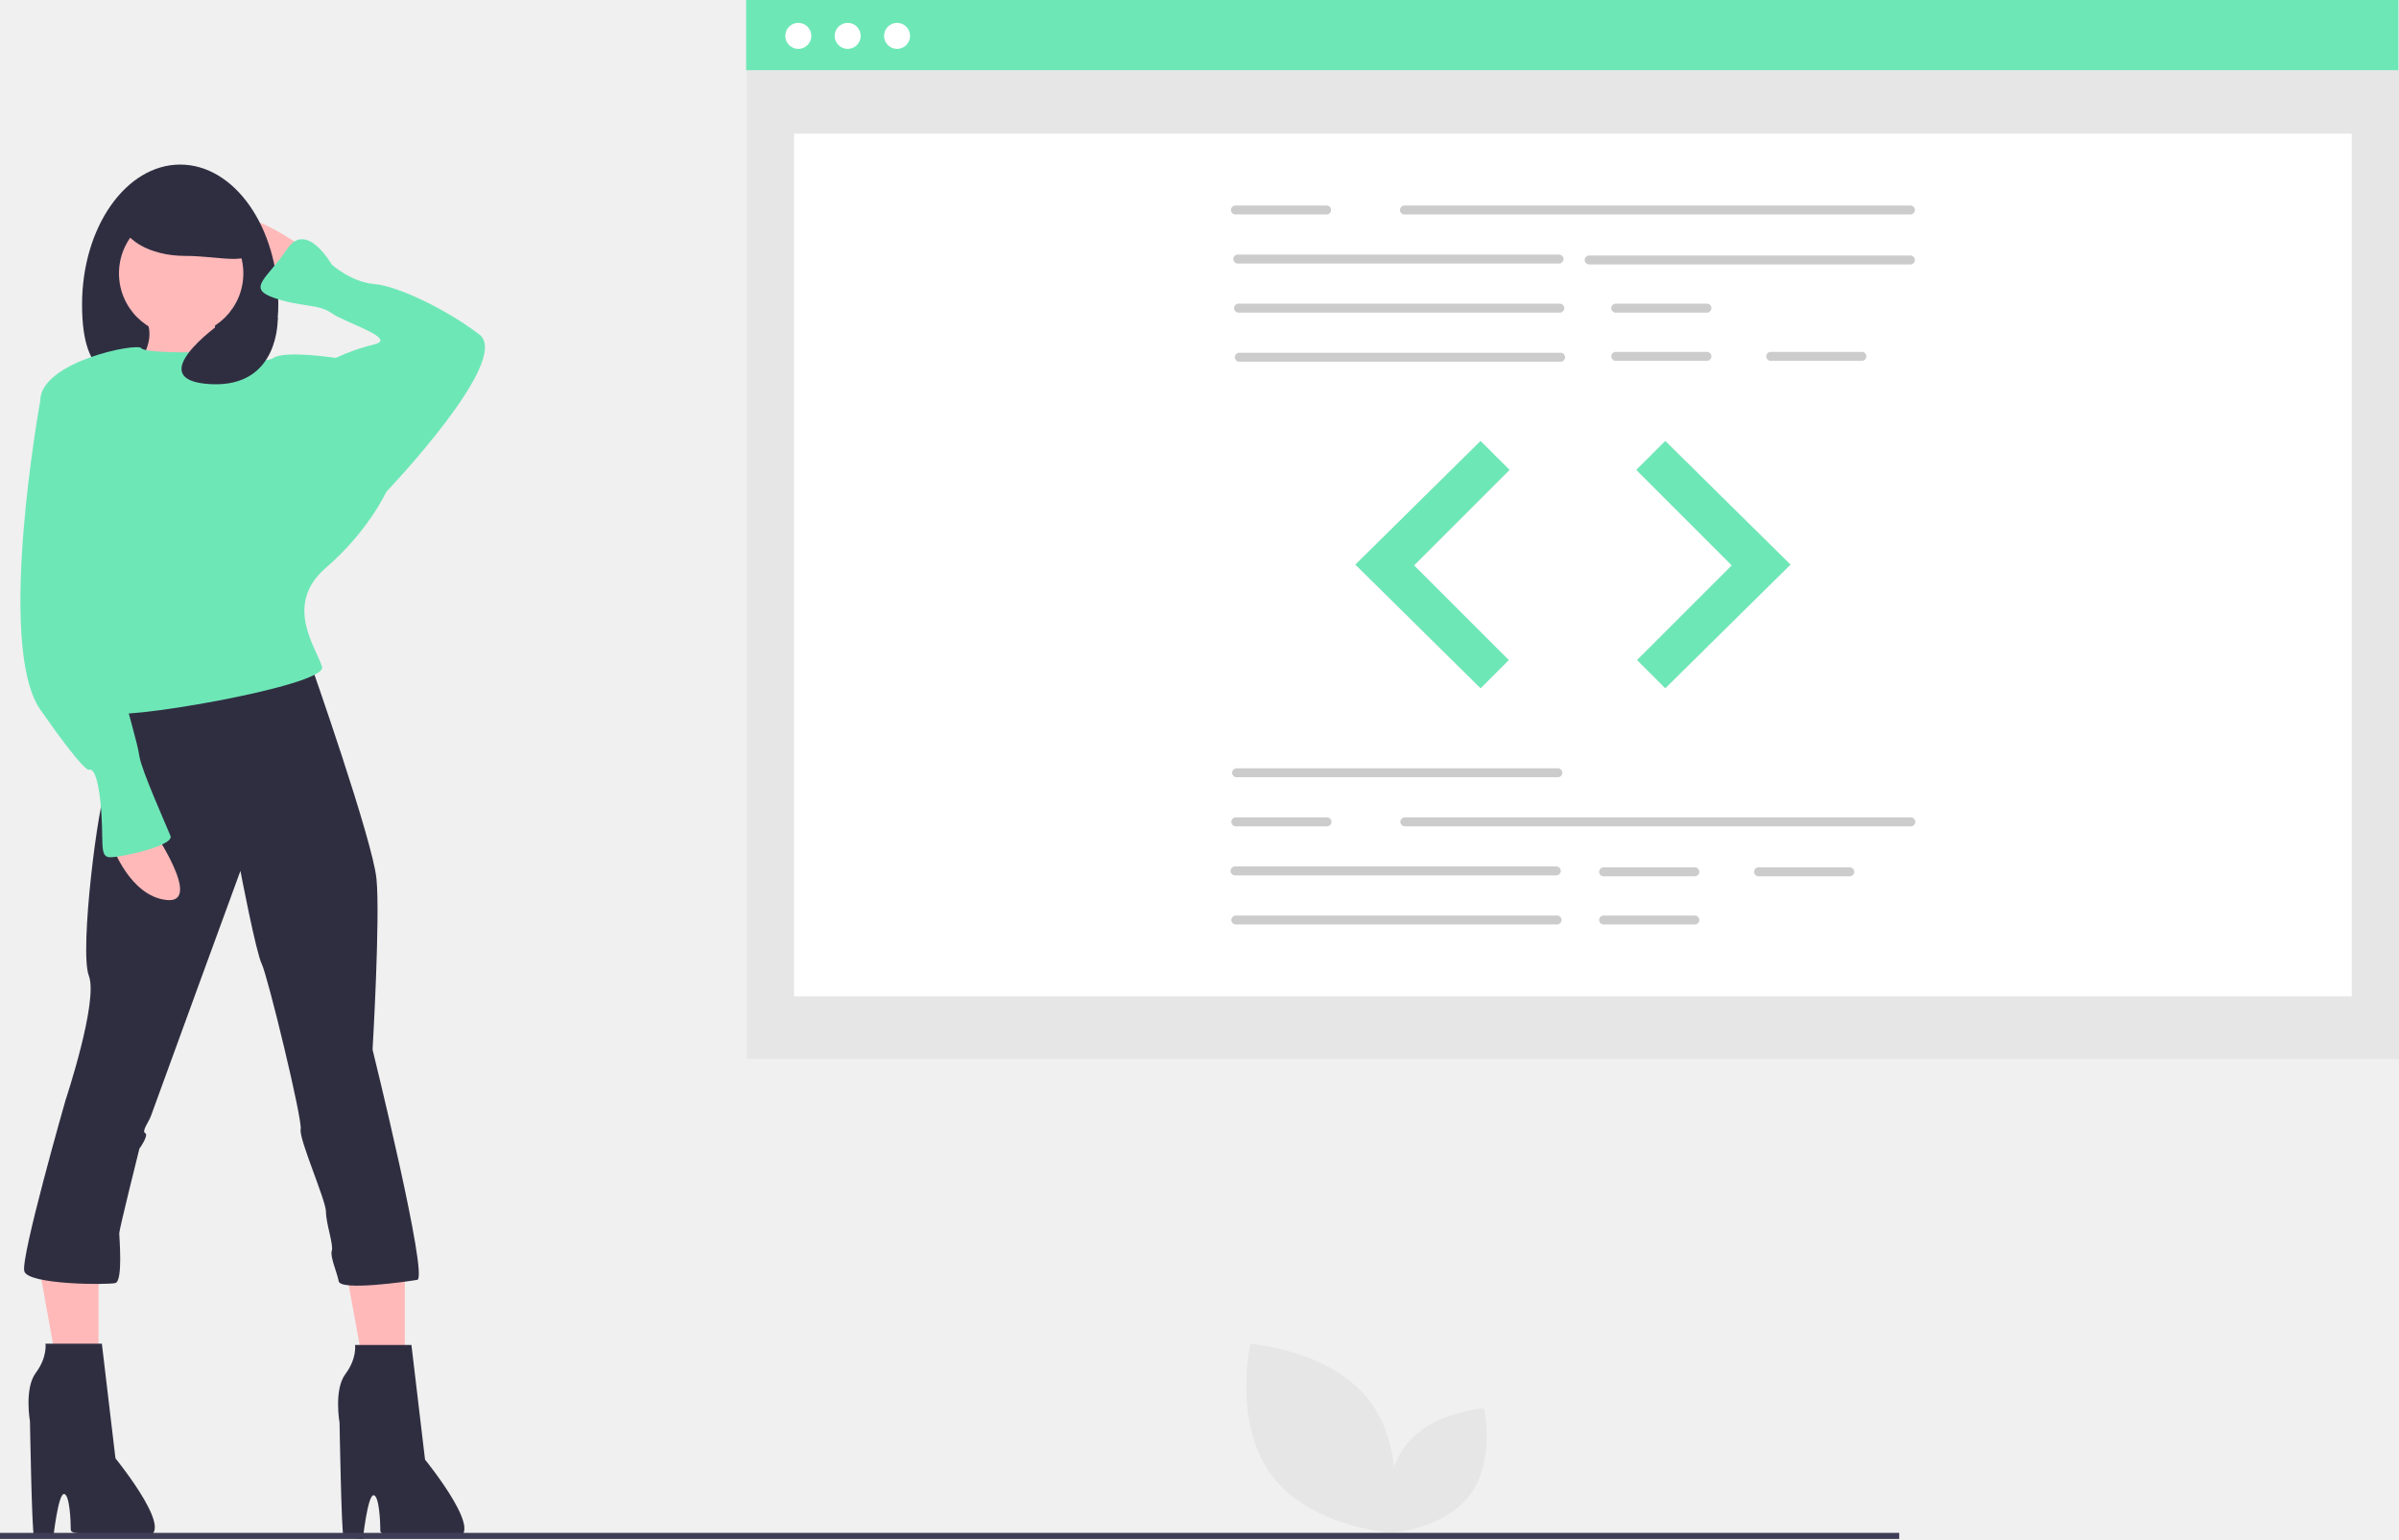
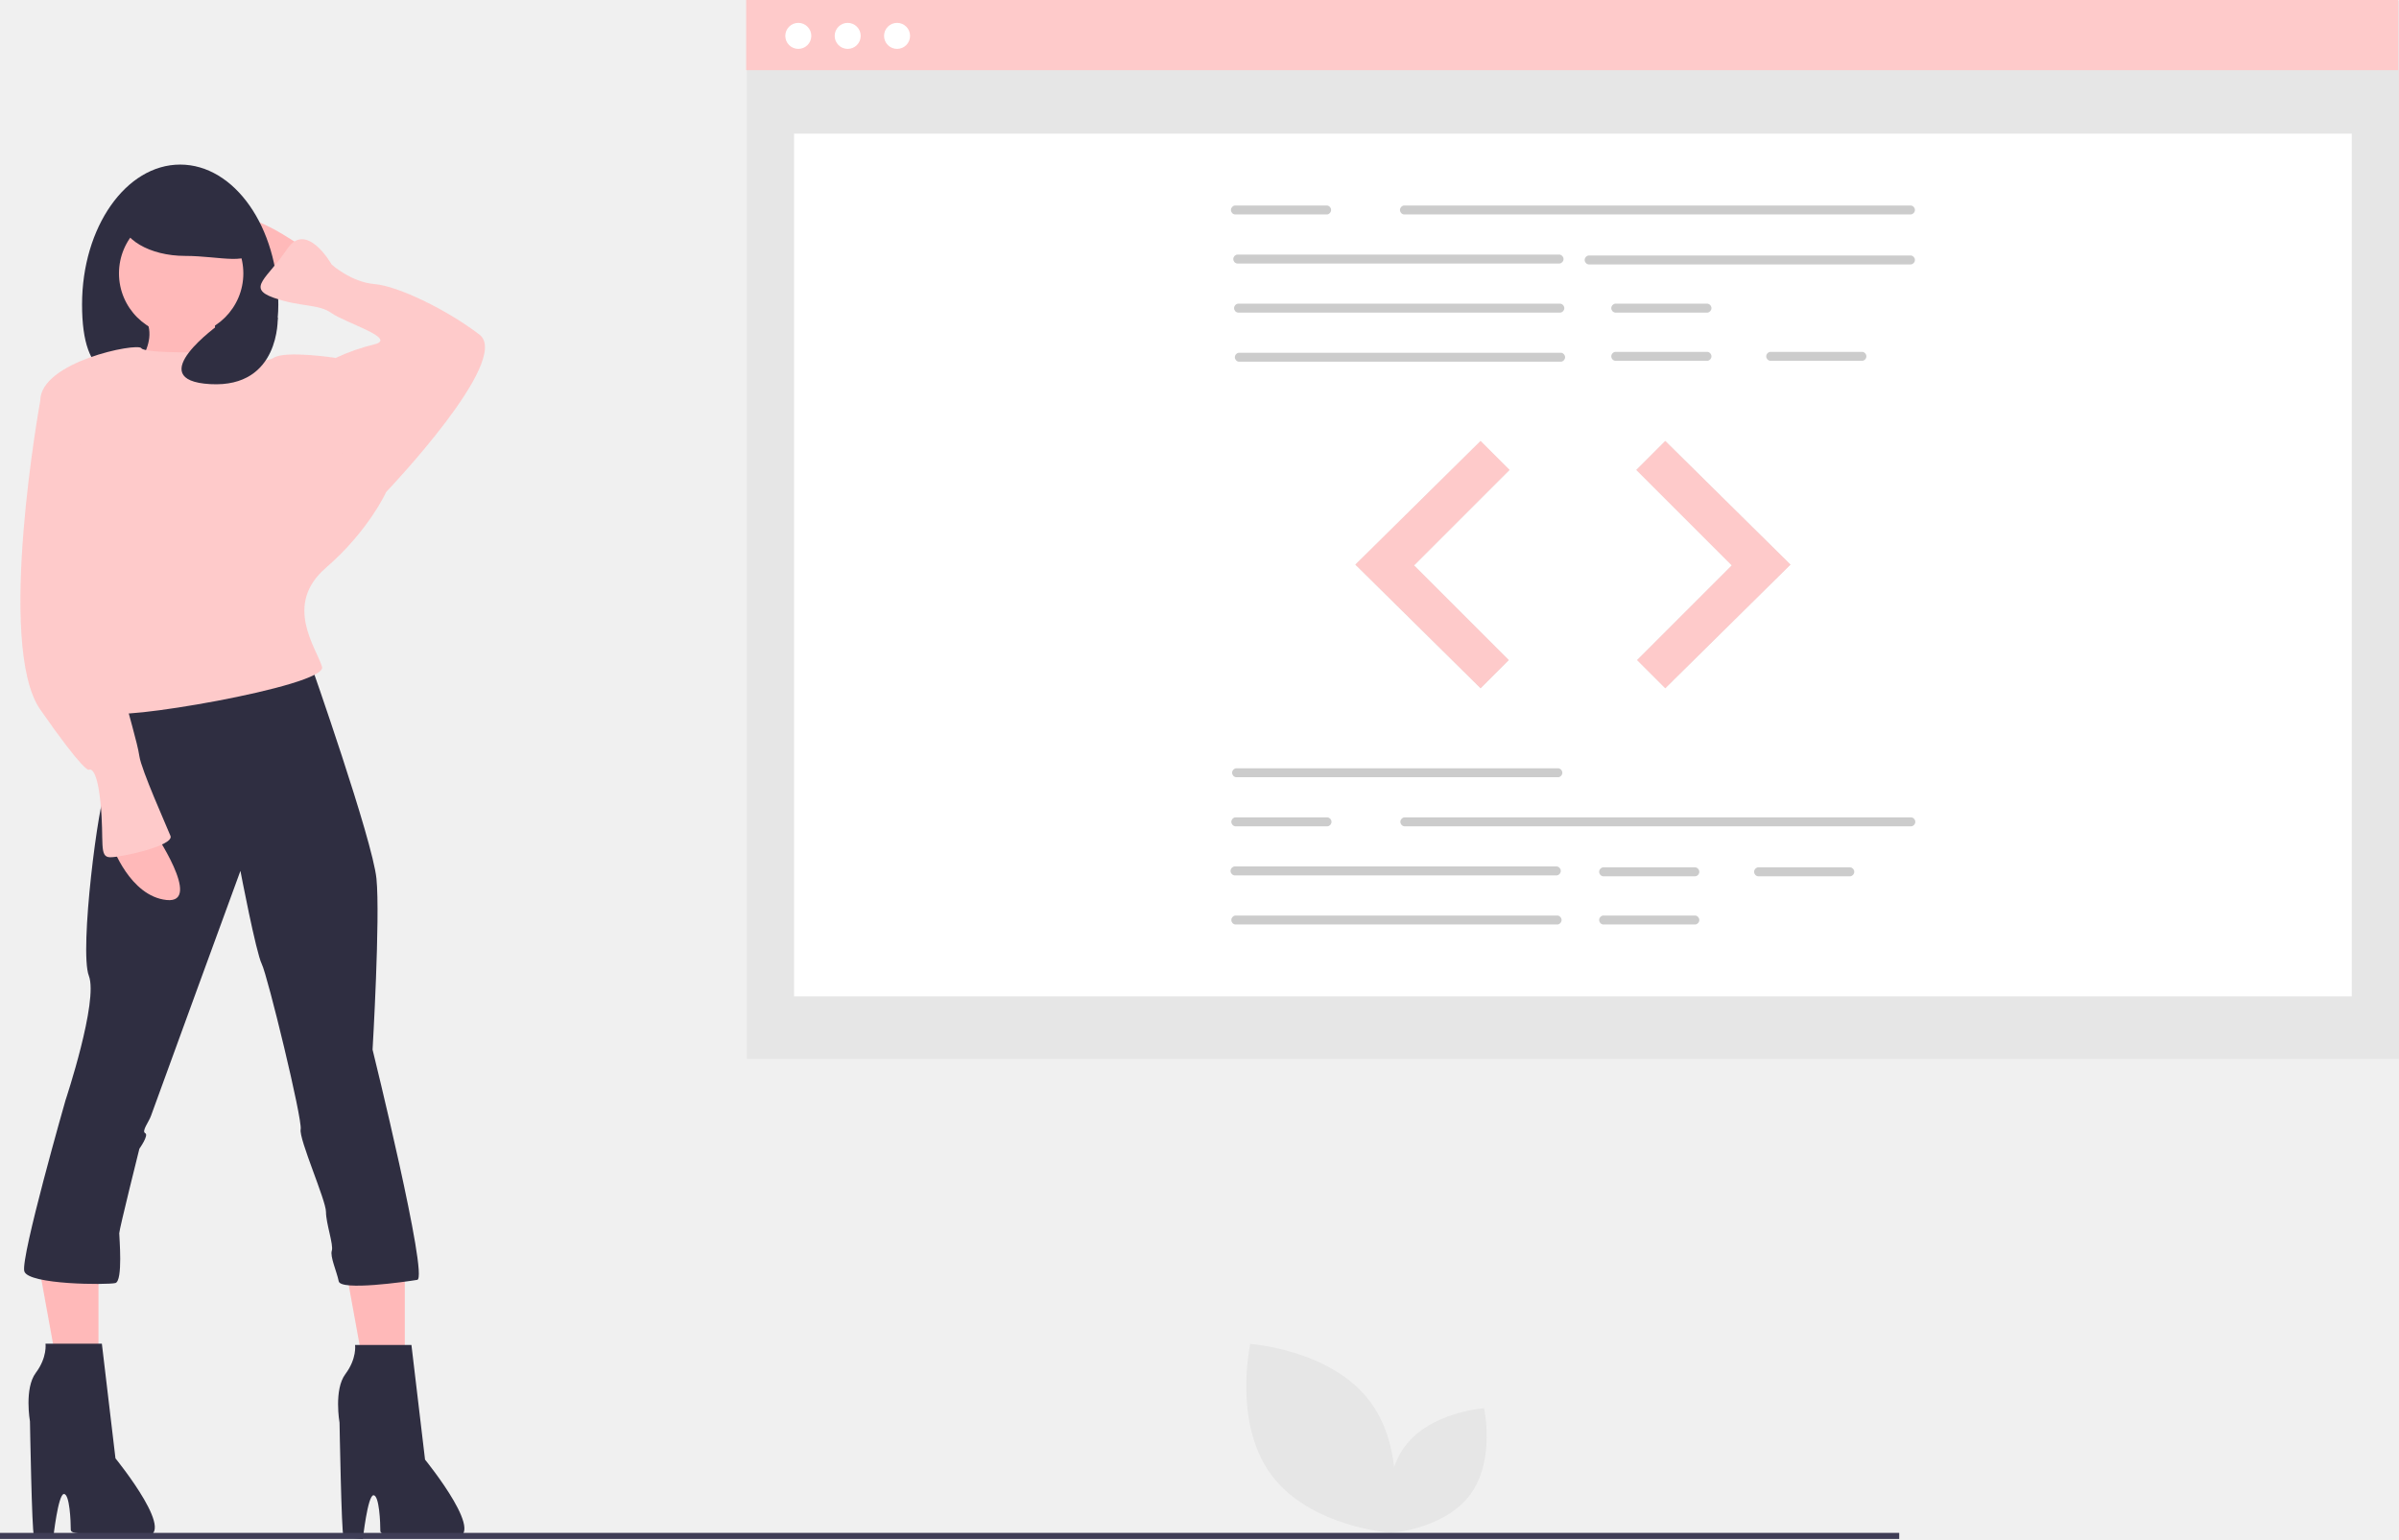
<svg xmlns="http://www.w3.org/2000/svg" id="b8c64dc2-e86a-49bc-92bf-164106d9e7fb" data-name="Layer 1" width="887.873" height="569.68" viewBox="0 0 887.873 569.68">
  <rect x="276.411" y="0.347" width="611.461" height="391.607" fill="#e6e6e6" />
  <rect x="293.896" y="49.464" width="576.492" height="319.322" fill="#fff" />
-   <rect x="276.15" width="611.461" height="25.977" fill="#6ee7b7" />
+   <rect x="276.15" width="611.461" height="25.977" fill="#fecaca" />
  <circle cx="295.454" cy="13.281" r="4.815" fill="#fff" />
  <circle cx="313.73" cy="13.281" r="4.815" fill="#fff" />
  <circle cx="332.005" cy="13.281" r="4.815" fill="#fff" />
  <path d="M863.33,244.533H675.643a1.666,1.666,0,0,1,0-3.303H863.33a1.666,1.666,0,0,1,0,3.303Z" transform="translate(-156.0636 -165.16)" fill="#ccc" />
  <path d="M733.282,262.7H613.95a1.666,1.666,0,0,1,0-3.303H733.282a1.666,1.666,0,0,1,0,3.303Z" transform="translate(-156.0636 -165.16)" fill="#ccc" />
  <path d="M863.33,263.03H743.999a1.666,1.666,0,0,1,0-3.303h119.332a1.666,1.666,0,0,1,0,3.303Z" transform="translate(-156.0636 -165.16)" fill="#ccc" />
  <path d="M733.571,280.867H614.24a1.666,1.666,0,0,1,0-3.303H733.571a1.666,1.666,0,0,1,0,3.303Z" transform="translate(-156.0636 -165.16)" fill="#ccc" />
  <path d="M733.861,299.035H614.529a1.666,1.666,0,0,1,0-3.303H733.861a1.666,1.666,0,0,1,0,3.303Z" transform="translate(-156.0636 -165.16)" fill="#ccc" />
  <path d="M788.024,280.867H753.846a1.666,1.666,0,0,1,0-3.303h34.178a1.666,1.666,0,0,1,0,3.303Z" transform="translate(-156.0636 -165.16)" fill="#ccc" />
  <path d="M788.024,298.705H753.846a1.666,1.666,0,0,1,0-3.303h34.178a1.666,1.666,0,0,1,0,3.303Z" transform="translate(-156.0636 -165.16)" fill="#ccc" />
  <path d="M845.373,298.705h-34.178a1.666,1.666,0,0,1,0-3.303h34.178a1.666,1.666,0,0,1,0,3.303Z" transform="translate(-156.0636 -165.16)" fill="#ccc" />
  <path d="M647.259,244.533h-34.178a1.666,1.666,0,0,1,0-3.303h34.178a1.666,1.666,0,0,1,0,3.303Z" transform="translate(-156.0636 -165.16)" fill="#ccc" />
  <path d="M732.847,452.838H613.515a1.666,1.666,0,0,1,0-3.303h119.332a1.666,1.666,0,0,1,0,3.303Z" transform="translate(-156.0636 -165.16)" fill="#ccc" />
  <path d="M732.268,489.173H612.936a1.666,1.666,0,0,1,0-3.303h119.332a1.666,1.666,0,0,1,0,3.303Z" transform="translate(-156.0636 -165.16)" fill="#ccc" />
  <path d="M732.558,507.341H613.226a1.666,1.666,0,0,1,0-3.303h119.332a1.666,1.666,0,0,1,0,3.303Z" transform="translate(-156.0636 -165.16)" fill="#ccc" />
  <path d="M783.534,489.504H749.357a1.666,1.666,0,0,1,0-3.303h34.178a1.666,1.666,0,0,1,0,3.303Z" transform="translate(-156.0636 -165.16)" fill="#ccc" />
  <path d="M783.534,507.341H749.357a1.666,1.666,0,0,1,0-3.303h34.178a1.666,1.666,0,0,1,0,3.303Z" transform="translate(-156.0636 -165.16)" fill="#ccc" />
  <path d="M840.883,489.504H806.706a1.666,1.666,0,0,1,0-3.303h34.178a1.666,1.666,0,0,1,0,3.303Z" transform="translate(-156.0636 -165.16)" fill="#ccc" />
  <path d="M863.475,471.006H675.788a1.666,1.666,0,0,1,0-3.303H863.475a1.666,1.666,0,0,1,0,3.303Z" transform="translate(-156.0636 -165.16)" fill="#ccc" />
  <path d="M647.403,471.006h-34.178a1.666,1.666,0,0,1,0-3.303h34.178a1.666,1.666,0,0,1,0,3.303Z" transform="translate(-156.0636 -165.16)" fill="#ccc" />
  <polygon points="547.965 163.221 501.622 208.985 547.965 254.748 558.392 244.321 523.345 209.274 558.681 173.938 547.965 163.221" fill="#e6e6e6" />
  <polygon points="616.32 163.221 662.662 208.985 616.32 254.748 605.893 244.321 640.939 209.274 605.603 173.938 616.32 163.221" fill="#e6e6e6" />
-   <polygon points="547.965 163.221 501.622 208.985 547.965 254.748 558.392 244.321 523.345 209.274 558.681 173.938 547.965 163.221" fill="#6ee7b7" />
-   <polygon points="616.32 163.221 662.662 208.985 616.32 254.748 605.893 244.321 640.939 209.274 605.603 173.938 616.32 163.221" fill="#6ee7b7" />
+   <polygon points="547.965 163.221 501.622 208.985 547.965 254.748 558.392 244.321 523.345 209.274 558.681 173.938 547.965 163.221" fill="#fecaca" />
+   <polygon points="616.32 163.221 662.662 208.985 616.32 254.748 605.893 244.321 640.939 209.274 605.603 173.938 616.32 163.221" fill="#fecaca" />
  <path d="M626.667,711.195c14.42,19.311,44.352,21.344,44.352,21.344s6.554-29.277-7.866-48.588-44.352-21.344-44.352-21.344S612.247,691.884,626.667,711.195Z" transform="translate(-156.0636 -165.16)" fill="#e6e6e6" />
  <path d="M700.123,718.455c-9.515,12.743-29.267,14.084-29.267,14.084s-4.324-19.319,5.191-32.062,29.267-14.084,29.267-14.084S709.638,705.712,700.123,718.455Z" transform="translate(-156.0636 -165.16)" fill="#e6e6e6" />
  <polygon points="149.825 460.994 149.825 511.12 135.503 511.12 125.956 458.607 149.825 460.994" fill="#ffb9b9" />
  <polygon points="36.445 460.994 36.445 511.12 22.124 511.12 12.576 458.607 36.445 460.994" fill="#ffb9b9" />
  <path d="M268.061,256.642s-23.014-16.541-25.891-8.63S259.431,270.307,259.431,270.307Z" transform="translate(-156.0636 -165.16)" fill="#ffb9b9" />
  <path d="M186.433,277.858c0,28.598,12.313,29.487,32.371,29.487s40.267-.889,40.267-29.487-16.261-51.782-36.319-51.782S186.433,249.26,186.433,277.858Z" transform="translate(-156.0636 -165.16)" fill="#2f2e41" />
  <path d="M235.698,277.499s-2.877,21.576,10.788,23.014-44.59,5.753-44.59,5.753,15.103-13.665,7.192-24.452S235.698,277.499,235.698,277.499Z" transform="translate(-156.0636 -165.16)" fill="#ffb9b9" />
  <path d="M308.336,662.983l5.034,42.432s25.172,30.925,9.349,28.768-25.891.459-25.891-2.418-.372-13.155-2.53-13.155-3.943,16.23-3.943,16.23-6.473-.49-7.192-1.209-1.438-41.88-1.438-41.88-2.158-12.226,2.158-17.98,3.596-10.788,3.596-10.788Z" transform="translate(-156.0636 -165.16)" fill="#2f2e41" />
  <path d="M193.763,662.517l5.034,42.432s25.172,30.925,9.349,28.768-25.891.459-25.891-2.418-.372-13.155-2.53-13.155-3.943,16.23-3.943,16.23-6.473-.49-7.192-1.209-1.438-41.88-1.438-41.88-2.158-12.226,2.158-17.98,3.596-10.788,3.596-10.788Z" transform="translate(-156.0636 -165.16)" fill="#2f2e41" />
  <path d="M270.938,410.548s23.014,65.446,24.452,79.83-1.438,63.289-1.438,63.289,20.856,84.499,16.541,85.218-28.346,4.129-29.065.533-3.283-9.163-2.564-11.321S276.707,618.028,276.707,613.713s-10.084-26.964-9.365-30.559-12.226-56.816-14.384-61.131-7.911-34.521-7.911-34.521-32.363,88.46-33.083,90.618-3.596,5.754-2.158,6.473-2.158,5.754-2.158,5.754-7.452,29.84-7.452,31.279,1.438,17.719-1.438,18.438-32.261.673-33.7-4.361,15.261-63.336,15.261-63.336,12.226-36.679,8.63-46.028,3.596-65.446,6.473-69.761,3.596-30.206,3.596-30.206Z" transform="translate(-156.0636 -165.16)" fill="#2f2e41" />
  <circle cx="67.048" cy="101.191" r="23.014" fill="#ffb9b9" />
-   <path d="M235.698,295.478s-25.891.719-27.329-1.438-37.398,5.034-37.398,19.418,20.856,70.48,20.856,70.48,7.911,40.275,5.753,44.59,79.83-9.349,77.672-16.541-14.384-23.014,1.438-36.679,22.295-28.048,22.295-28.048l-18.699-49.624s-18.699-2.877-23.014,0S235.698,295.478,235.698,295.478Z" transform="translate(-156.0636 -165.16)" fill="#6ee7b7" />
-   <path d="M293.952,350.856l5.034-3.596s46.747-48.905,34.521-58.254S303.301,271.026,294.671,270.307s-15.822-7.192-15.822-7.192-9.349-16.541-16.541-5.753-15.103,14.384-5.034,17.98,16.541,2.158,21.576,5.754,24.452,9.349,15.822,11.507a77.195,77.195,0,0,0-14.384,5.034L270.938,314.177Z" transform="translate(-156.0636 -165.16)" fill="#6ee7b7" />
+   <path d="M235.698,295.478s-25.891.719-27.329-1.438-37.398,5.034-37.398,19.418,20.856,70.48,20.856,70.48,7.911,40.275,5.753,44.59,79.83-9.349,77.672-16.541-14.384-23.014,1.438-36.679,22.295-28.048,22.295-28.048l-18.699-49.624s-18.699-2.877-23.014,0S235.698,295.478,235.698,295.478Z" transform="translate(-156.0636 -165.16)" fill="#fecaca" />
+   <path d="M293.952,350.856l5.034-3.596s46.747-48.905,34.521-58.254S303.301,271.026,294.671,270.307s-15.822-7.192-15.822-7.192-9.349-16.541-16.541-5.753-15.103,14.384-5.034,17.98,16.541,2.158,21.576,5.754,24.452,9.349,15.822,11.507a77.195,77.195,0,0,0-14.384,5.034L270.938,314.177Z" transform="translate(-156.0636 -165.16)" fill="#fecaca" />
  <path d="M212.684,472.399s18.699,27.329,5.034,25.891-20.137-20.137-20.137-20.137Z" transform="translate(-156.0636 -165.16)" fill="#ffb9b9" />
-   <path d="M176.005,309.862l-5.034,3.596s-16.541,90.618,0,114.351,17.98,22.295,17.98,22.295,2.877-2.158,4.315,12.226-.719,20.137,3.596,20.137,23.733-4.315,22.295-7.911-10.788-24.452-11.507-29.487-4.315-16.541-5.753-23.014,6.473-10.069,2.877-23.733-8.63-38.117-8.63-43.151S176.005,309.862,176.005,309.862Z" transform="translate(-156.0636 -165.16)" fill="#6ee7b7" />
+   <path d="M176.005,309.862l-5.034,3.596s-16.541,90.618,0,114.351,17.98,22.295,17.98,22.295,2.877-2.158,4.315,12.226-.719,20.137,3.596,20.137,23.733-4.315,22.295-7.911-10.788-24.452-11.507-29.487-4.315-16.541-5.753-23.014,6.473-10.069,2.877-23.733-8.63-38.117-8.63-43.151S176.005,309.862,176.005,309.862Z" transform="translate(-156.0636 -165.16)" fill="#fecaca" />
  <path d="M200.817,245.854c0,7.745,10.626,14.024,23.733,14.024s25.172,4.149,25.172-3.596-12.064-24.452-25.172-24.452S200.817,238.109,200.817,245.854Z" transform="translate(-156.0636 -165.16)" fill="#2f2e41" />
  <path d="M258.856,282.712s.969,26.071-24.939,24.633,3.501-22.285,3.501-22.285Z" transform="translate(-156.0636 -165.16)" fill="#2f2e41" />
  <rect y="567.379" width="702.906" height="2.241" fill="#3f3d56" />
</svg>
